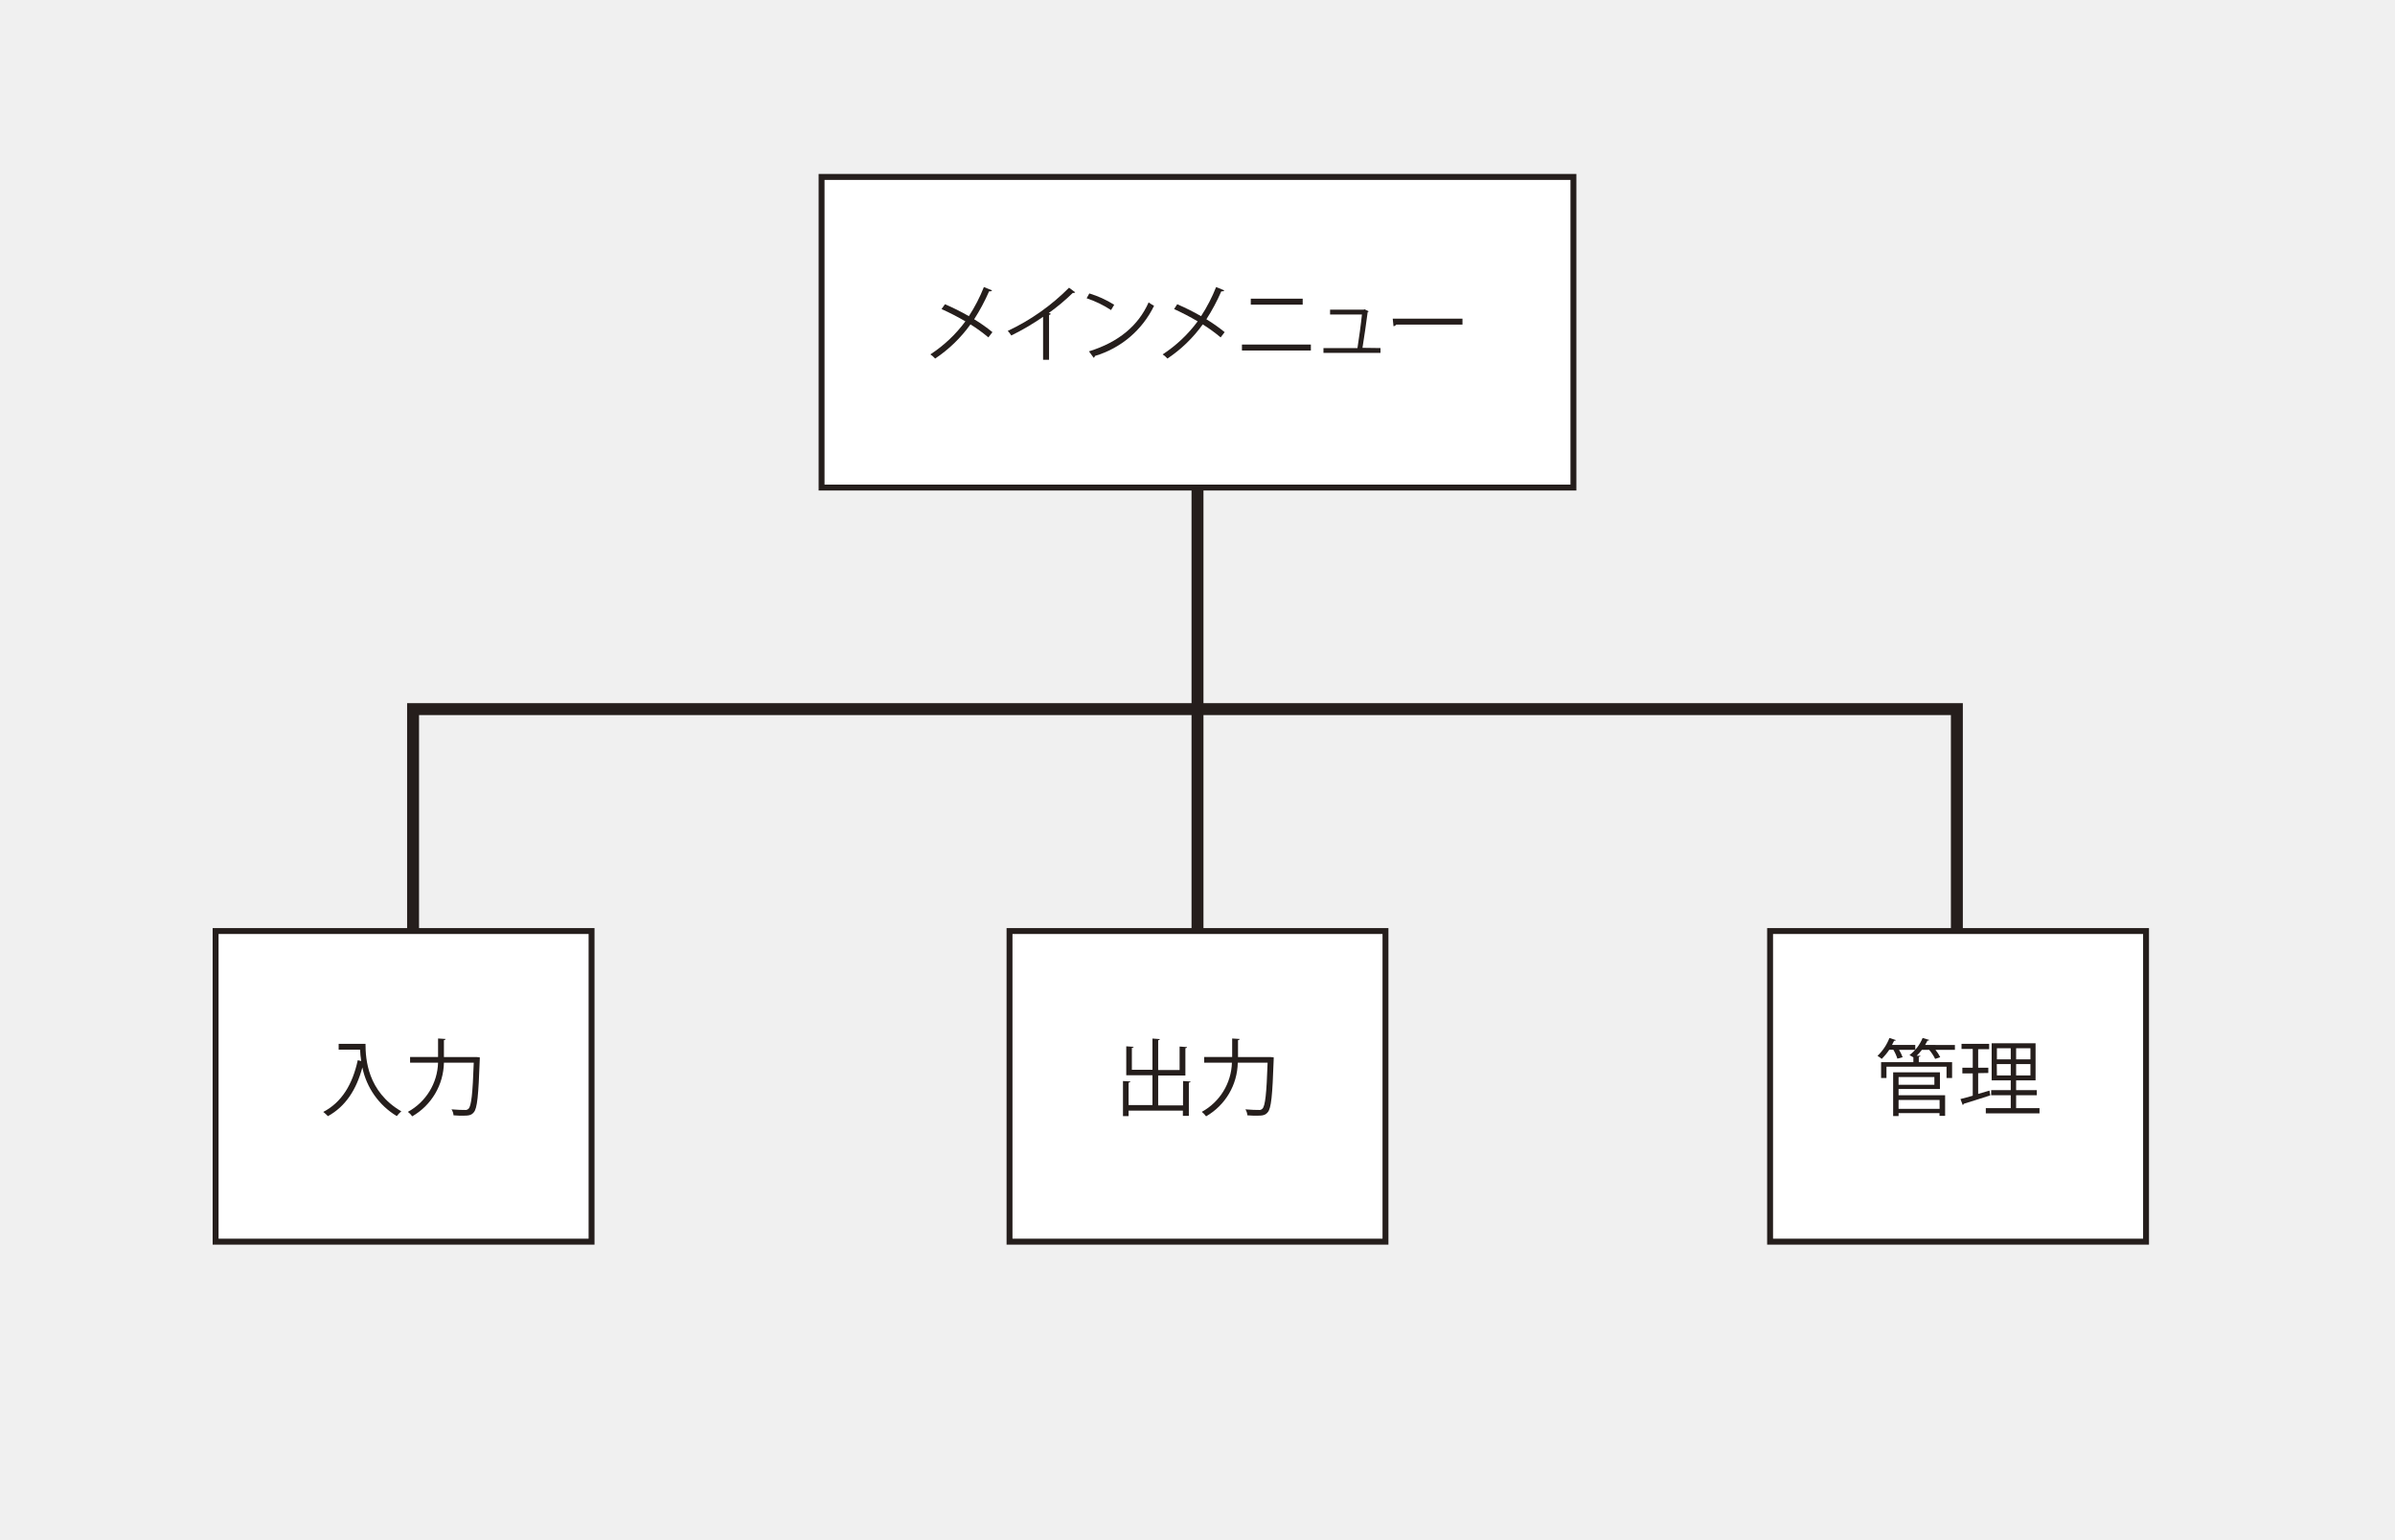
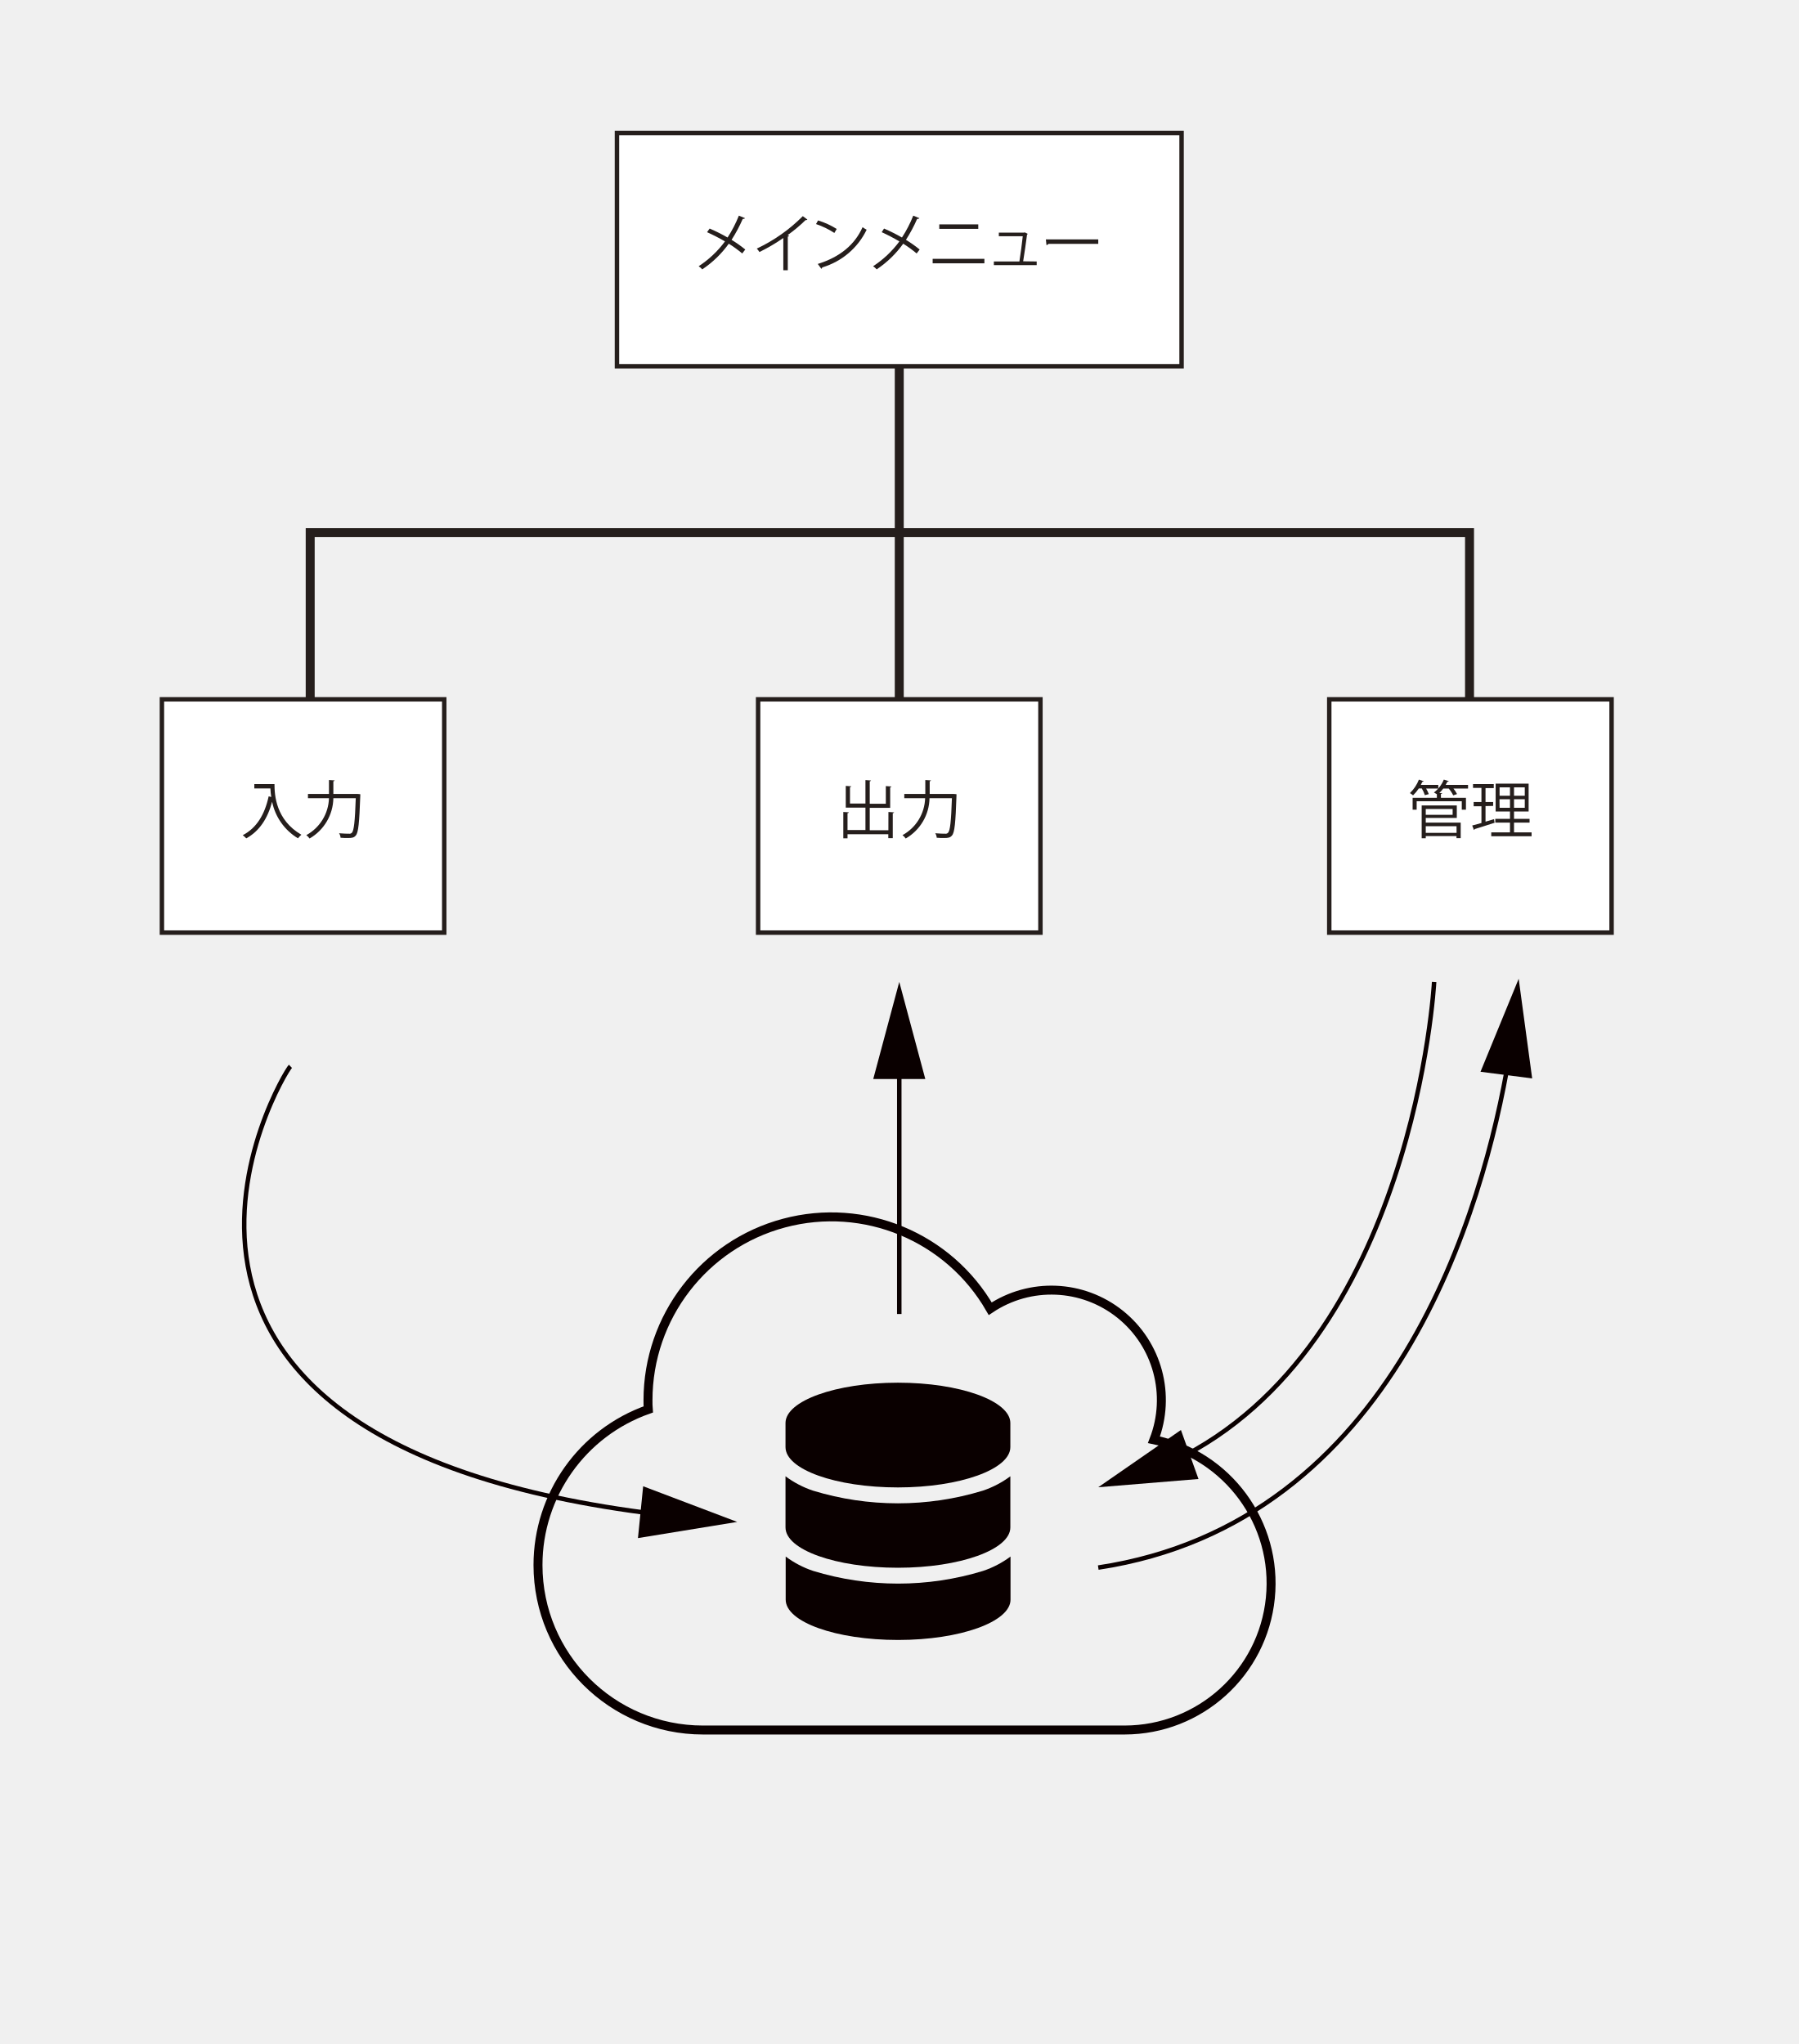
- <svg xmlns="http://www.w3.org/2000/svg" width="141.6mm" height="91.03mm" viewBox="0 0 401.4 258.04">
+ <svg xmlns="http://www.w3.org/2000/svg" width="141.6mm" height="160.95mm" viewBox="0 0 401.4 456.22">
  <g id="Layer_2" data-name="Layer 2">
    <line x1="200.7" y1="72.73" x2="200.7" y2="165.03" fill="none" stroke="#251e1c" stroke-miterlimit="10" stroke-width="2" />
    <polyline points="69.23 165.03 69.23 118.88 327.97 118.88 327.97 165.03" fill="none" stroke="#251e1c" stroke-miterlimit="10" stroke-width="2" />
  </g>
  <g id="Layer_1" data-name="Layer 1">
    <rect x="137.2" y="29.16" width="127" height="53.07" fill="#251e1c" />
    <rect x="138.19" y="30.16" width="125.02" height="51.08" fill="#fff" />
    <path d="M158.38,51a39.06,39.06,0,0,1,4,2,27.49,27.49,0,0,0,2.52-4.88l1.37.56c-.06.12-.25.19-.5.16a33.08,33.08,0,0,1-2.5,4.68,26.6,26.6,0,0,1,3.06,2.16l-.68.88a26,26,0,0,0-3-2.18,23,23,0,0,1-5.92,5.73,4.14,4.14,0,0,0-.8-.7,22.83,22.83,0,0,0,5.87-5.54,42.5,42.5,0,0,0-4-2.06Z" fill="#251e1c" />
    <path d="M180.2,49a.32.32,0,0,1-.27.11h-.14a34.27,34.27,0,0,1-4,3.35l.33.15a.34.34,0,0,1-.3.18v7.52h-1v-7.2a40.74,40.74,0,0,1-5.33,3.13,4.91,4.91,0,0,0-.59-.77,36,36,0,0,0,10.27-7.24Z" fill="#251e1c" />
    <path d="M182.57,49.19a17.29,17.29,0,0,1,4.17,1.9l-.53.89A17.66,17.66,0,0,0,182.12,50Zm-.06,9.71c5-1.55,8.28-4.33,10-8.21a6.15,6.15,0,0,0,.91.57,16.05,16.05,0,0,1-9.91,8.41.49.49,0,0,1-.2.32Z" fill="#251e1c" />
    <path d="M197.3,51a39.06,39.06,0,0,1,4,2,27.49,27.49,0,0,0,2.52-4.88l1.37.56c-.06.12-.25.19-.5.16a33.08,33.08,0,0,1-2.5,4.68,26.6,26.6,0,0,1,3.06,2.16l-.67.88a27.18,27.18,0,0,0-3-2.18,23,23,0,0,1-5.92,5.73,4.14,4.14,0,0,0-.8-.7,22.83,22.83,0,0,0,5.87-5.54,42.5,42.5,0,0,0-3.95-2.06Z" fill="#251e1c" />
    <path d="M219.7,57.76v1H208.15v-1Zm-1.37-7.69v1h-8.7v-1Z" fill="#251e1c" />
    <path d="M231.37,58.35v.81h-9.56v-.81h5.7c.23-1.42.61-4.2.75-5.63h-5.34v-.81h5.62l.16-.06.69.34a.19.19,0,0,1-.17.12c-.18,1.47-.63,4.54-.87,6Z" fill="#251e1c" />
    <path d="M233.42,53.42h11.69v1H234a.66.66,0,0,1-.45.27Z" fill="#251e1c" />
    <rect x="35.64" y="155.59" width="64" height="53.07" fill="#251e1c" />
    <rect x="36.63" y="156.58" width="62.02" height="51.08" fill="#fff" />
    <path d="M60.31,175h.95c0,2.51.32,8,6,11.31a5.27,5.27,0,0,0-.76.8,12.45,12.45,0,0,1-5.77-8.16c-1,3.75-2.83,6.55-5.77,8.17a6.65,6.65,0,0,0-.78-.71c3.09-1.61,4.9-4.6,5.78-8.67l.58.14a14.31,14.31,0,0,1-.19-1.91H56.76V175h3.55Z" fill="#251e1c" />
    <path d="M79.42,177.21h.45l.54.05c0,.09,0,.23,0,.32-.22,6.15-.43,8.24-1,8.89-.39.49-.84.57-1.75.57-.47,0-1.07,0-1.65-.06a2,2,0,0,0-.34-1c1,.09,1.9.1,2.25.1a.71.71,0,0,0,.61-.21c.46-.46.69-2.48.87-7.72h-5a10.6,10.6,0,0,1-5.31,9,3.25,3.25,0,0,0-.73-.75,9.73,9.73,0,0,0,5.06-8.25H68.73v-.95h4.69c0-.25,0-.49,0-.73V174.1l1.26.08c0,.1-.1.17-.28.2v2.1c0,.24,0,.48,0,.73Z" fill="#251e1c" />
    <rect x="168.7" y="155.59" width="64" height="53.07" fill="#251e1c" />
    <rect x="169.69" y="156.58" width="62.02" height="51.08" fill="#fff" />
    <path d="M198.28,181.23l1.25.08c0,.1-.08.17-.28.19v5.57h-1v-.88h-9.1v.92h-.94v-5.88l1.23.07c0,.11-.1.18-.29.2v3.76h4v-5h-4.39v-4.85l1.24.09c0,.08-.1.15-.3.18v3.66h3.45v-5.23l1.24.09c0,.09-.09.16-.28.19v5h3.59v-3.94l1.25.09c0,.09-.09.16-.28.19v4.58h-4.56v5h4.16Z" fill="#251e1c" />
    <path d="M212.48,177.21h.45l.54.05c0,.09,0,.23,0,.32-.21,6.15-.42,8.24-1,8.89-.4.49-.85.57-1.76.57-.47,0-1.07,0-1.65-.06a2.12,2.12,0,0,0-.33-1c1,.09,1.89.1,2.24.1a.71.71,0,0,0,.61-.21c.47-.46.69-2.48.87-7.72h-5a10.6,10.6,0,0,1-5.31,9,3.42,3.42,0,0,0-.72-.75,9.74,9.74,0,0,0,5.05-8.25h-4.65v-.95h4.69c0-.25,0-.49,0-.73V174.1l1.26.08c0,.1-.1.17-.28.2v2.1c0,.24,0,.48,0,.73Z" fill="#251e1c" />
    <rect x="296.17" y="155.59" width="64" height="53.07" fill="#251e1c" />
    <rect x="297.16" y="156.58" width="62.02" height="51.08" fill="#fff" />
    <path d="M318,177.48a6.9,6.9,0,0,0-.68-1.5h-.67a9.68,9.68,0,0,1-1.28,1.54,5.24,5.24,0,0,0-.7-.51,8.34,8.34,0,0,0,2-3l1.08.36a.29.29,0,0,1-.3.11c-.1.23-.22.46-.35.7H321V176h-2.72a7.63,7.63,0,0,1,.6,1.24Zm9.64-2.29V176h-3.26a6.86,6.86,0,0,1,.8,1.23l-.85.29a7.09,7.09,0,0,0-1-1.52h-1.22a8.49,8.49,0,0,1-.88,1l.63,0c0,.1-.08.16-.27.19v.88h5.58v2.65h-.93v-1.89H316.17v1.89h-.9v-2.65h5.41v-.81c-.2-.13-.46-.28-.65-.38a6.87,6.87,0,0,0,2.2-2.87l1.1.33c0,.09-.13.13-.3.13-.11.24-.24.47-.38.71Zm-9.44,7.37v1.05H326v3.46h-.94v-.46H318.2v.49h-.91v-7.33h7.84v2.79Zm6-2h-6v1.3h6Zm.87,3.85H318.2v1.48h6.88Z" fill="#251e1c" />
    <path d="M331.54,179.91v3.48l1.91-.56c0,.08,0,.17.11.81-1.63.52-3.35,1.08-4.43,1.4a.26.26,0,0,1-.18.21l-.38-1c.58-.14,1.28-.33,2.06-.56v-3.74h-1.74V179h1.74v-3.15h-1.88V175h4.63v.9h-1.84V179h1.7v.88Zm6.36,5.87h3.92v.87h-9v-.87H337v-2.17h-3.28v-.85H337v-1.64h-3.2V174.9h7.36v6.22H337.9v1.64h3.47v.85H337.9Zm-3.22-10.05v1.87H337v-1.87Zm0,4.56H337v-1.9h-2.34Zm5.62-2.69v-1.87h-2.4v1.87Zm0,2.69v-1.9h-2.4v1.9Z" fill="#251e1c" />
+     <path d="M120.07,349.33a36.83,36.83,0,0,0,36.82,36.82H251a32.73,32.73,0,0,0,6.54-64.79A24.54,24.54,0,0,0,221,292.11a40.92,40.92,0,0,0-76.38,20.41c0,.69,0,1.38.06,2.07A36.83,36.83,0,0,0,120.07,349.33Z" fill="none" stroke="#0a0000" stroke-miterlimit="10" stroke-width="2" />
+     <path d="M225.49,317.63V323c0,4.95-11.24,9-25.09,9s-25.09-4-25.09-9v-5.38c0-4.95,11.24-9,25.09-9S225.49,312.68,225.49,317.63Zm-6.14,15.09a22,22,0,0,0,6.14-3.21v11.42c0,4.95-11.24,9-25.09,9s-25.09-4-25.09-9V329.51a21.73,21.73,0,0,0,6.14,3.21,64.86,64.86,0,0,0,37.9,0Zm-44,14.71a21.73,21.73,0,0,0,6.14,3.21,64.86,64.86,0,0,0,37.9,0,22,22,0,0,0,6.14-3.21v9.62c0,4.95-11.24,9-25.09,9s-25.09-4-25.09-9Z" fill="#0a0000" />
+     <path d="M64.82,238c-1.72,1.66-51,83.84,82.06,100" fill="none" stroke="#0a0000" stroke-miterlimit="10" />
+     <polygon points="142.38 343.31 164.53 339.7 143.54 331.74 142.38 343.31" fill="#0a0000" />
+     <line x1="200.7" y1="293.29" x2="200.7" y2="236.88" fill="none" stroke="#0a0000" stroke-miterlimit="10" />
+     <polygon points="206.51 240.84 200.7 219.16 194.89 240.84 206.51 240.84" fill="#0a0000" />
+     <path d="M320.07,219.16s-4.31,81.17-58.21,107" fill="none" stroke="#0a0000" stroke-miterlimit="10" />
+     <polygon points="263.56 319.18 245.11 331.96 267.48 330.12 263.56 319.18" fill="#0a0000" />
+     <path d="M336.78,236.05c-5.63,33.44-25.3,103.8-91.67,113.84" fill="none" stroke="#0a0000" stroke-miterlimit="10" />
+     <polygon points="330.42 239.22 338.94 218.46 341.95 240.7 330.42 239.22" fill="#0a0000" />
  </g>
</svg>
